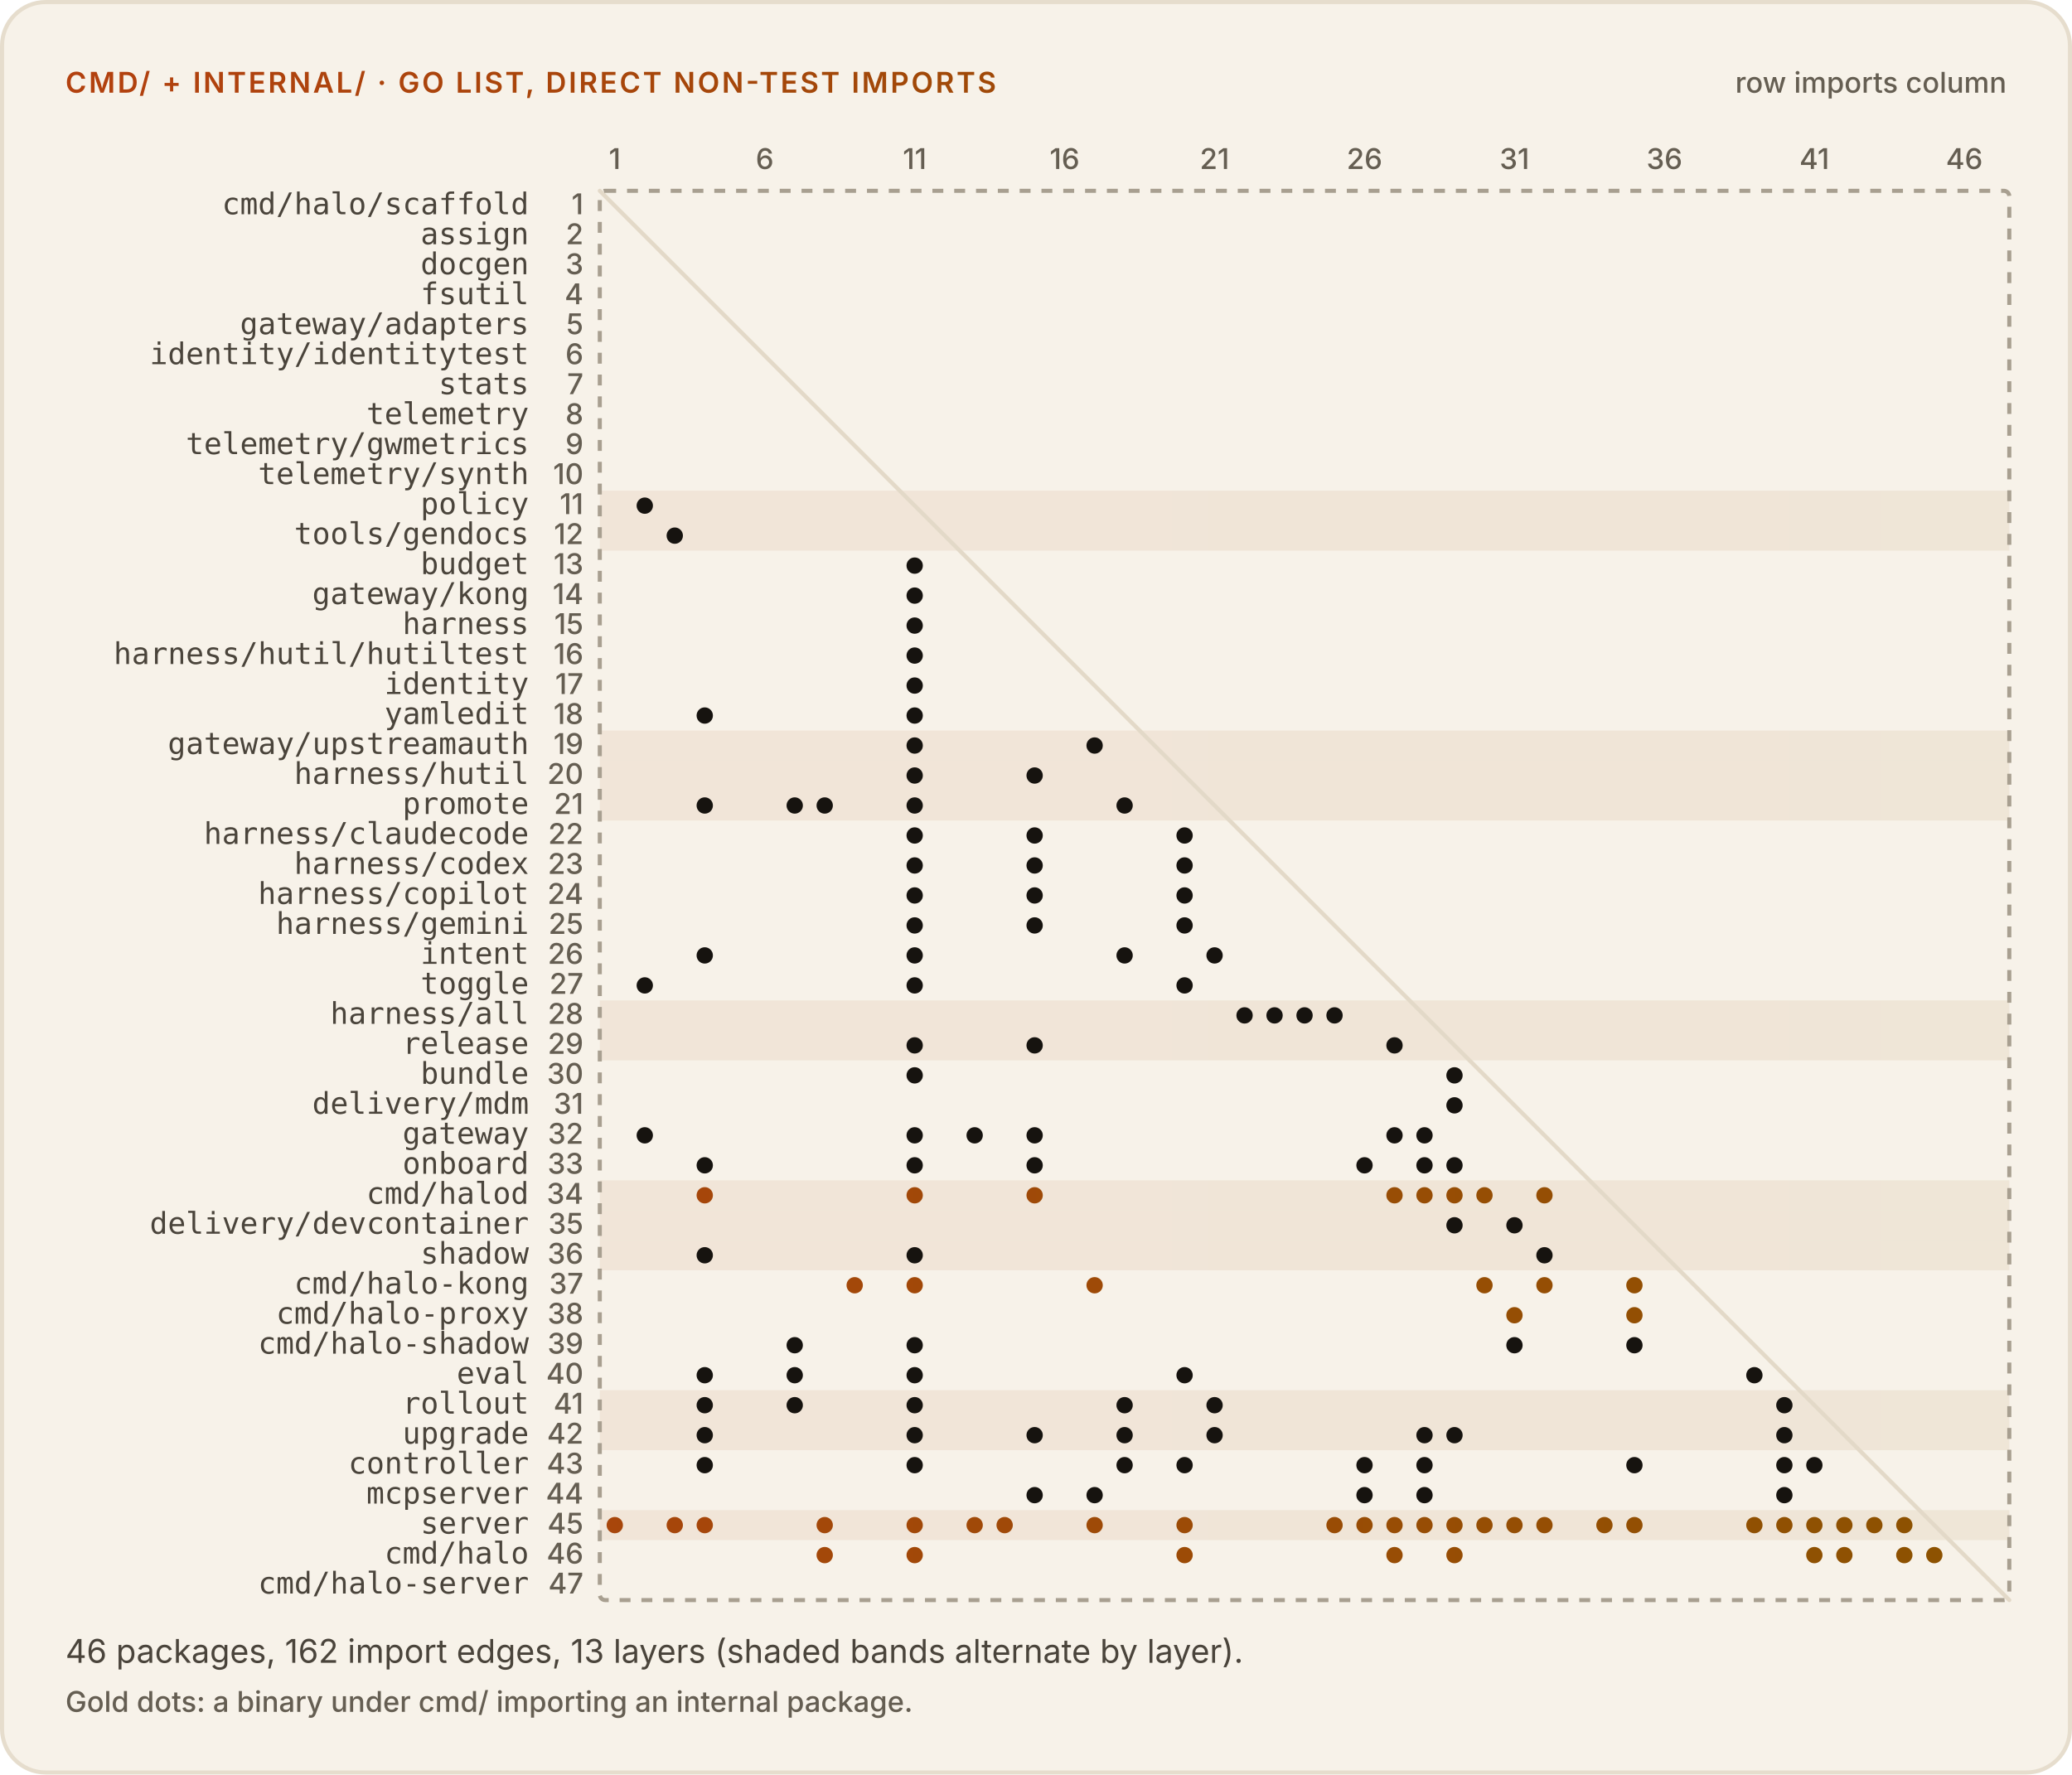
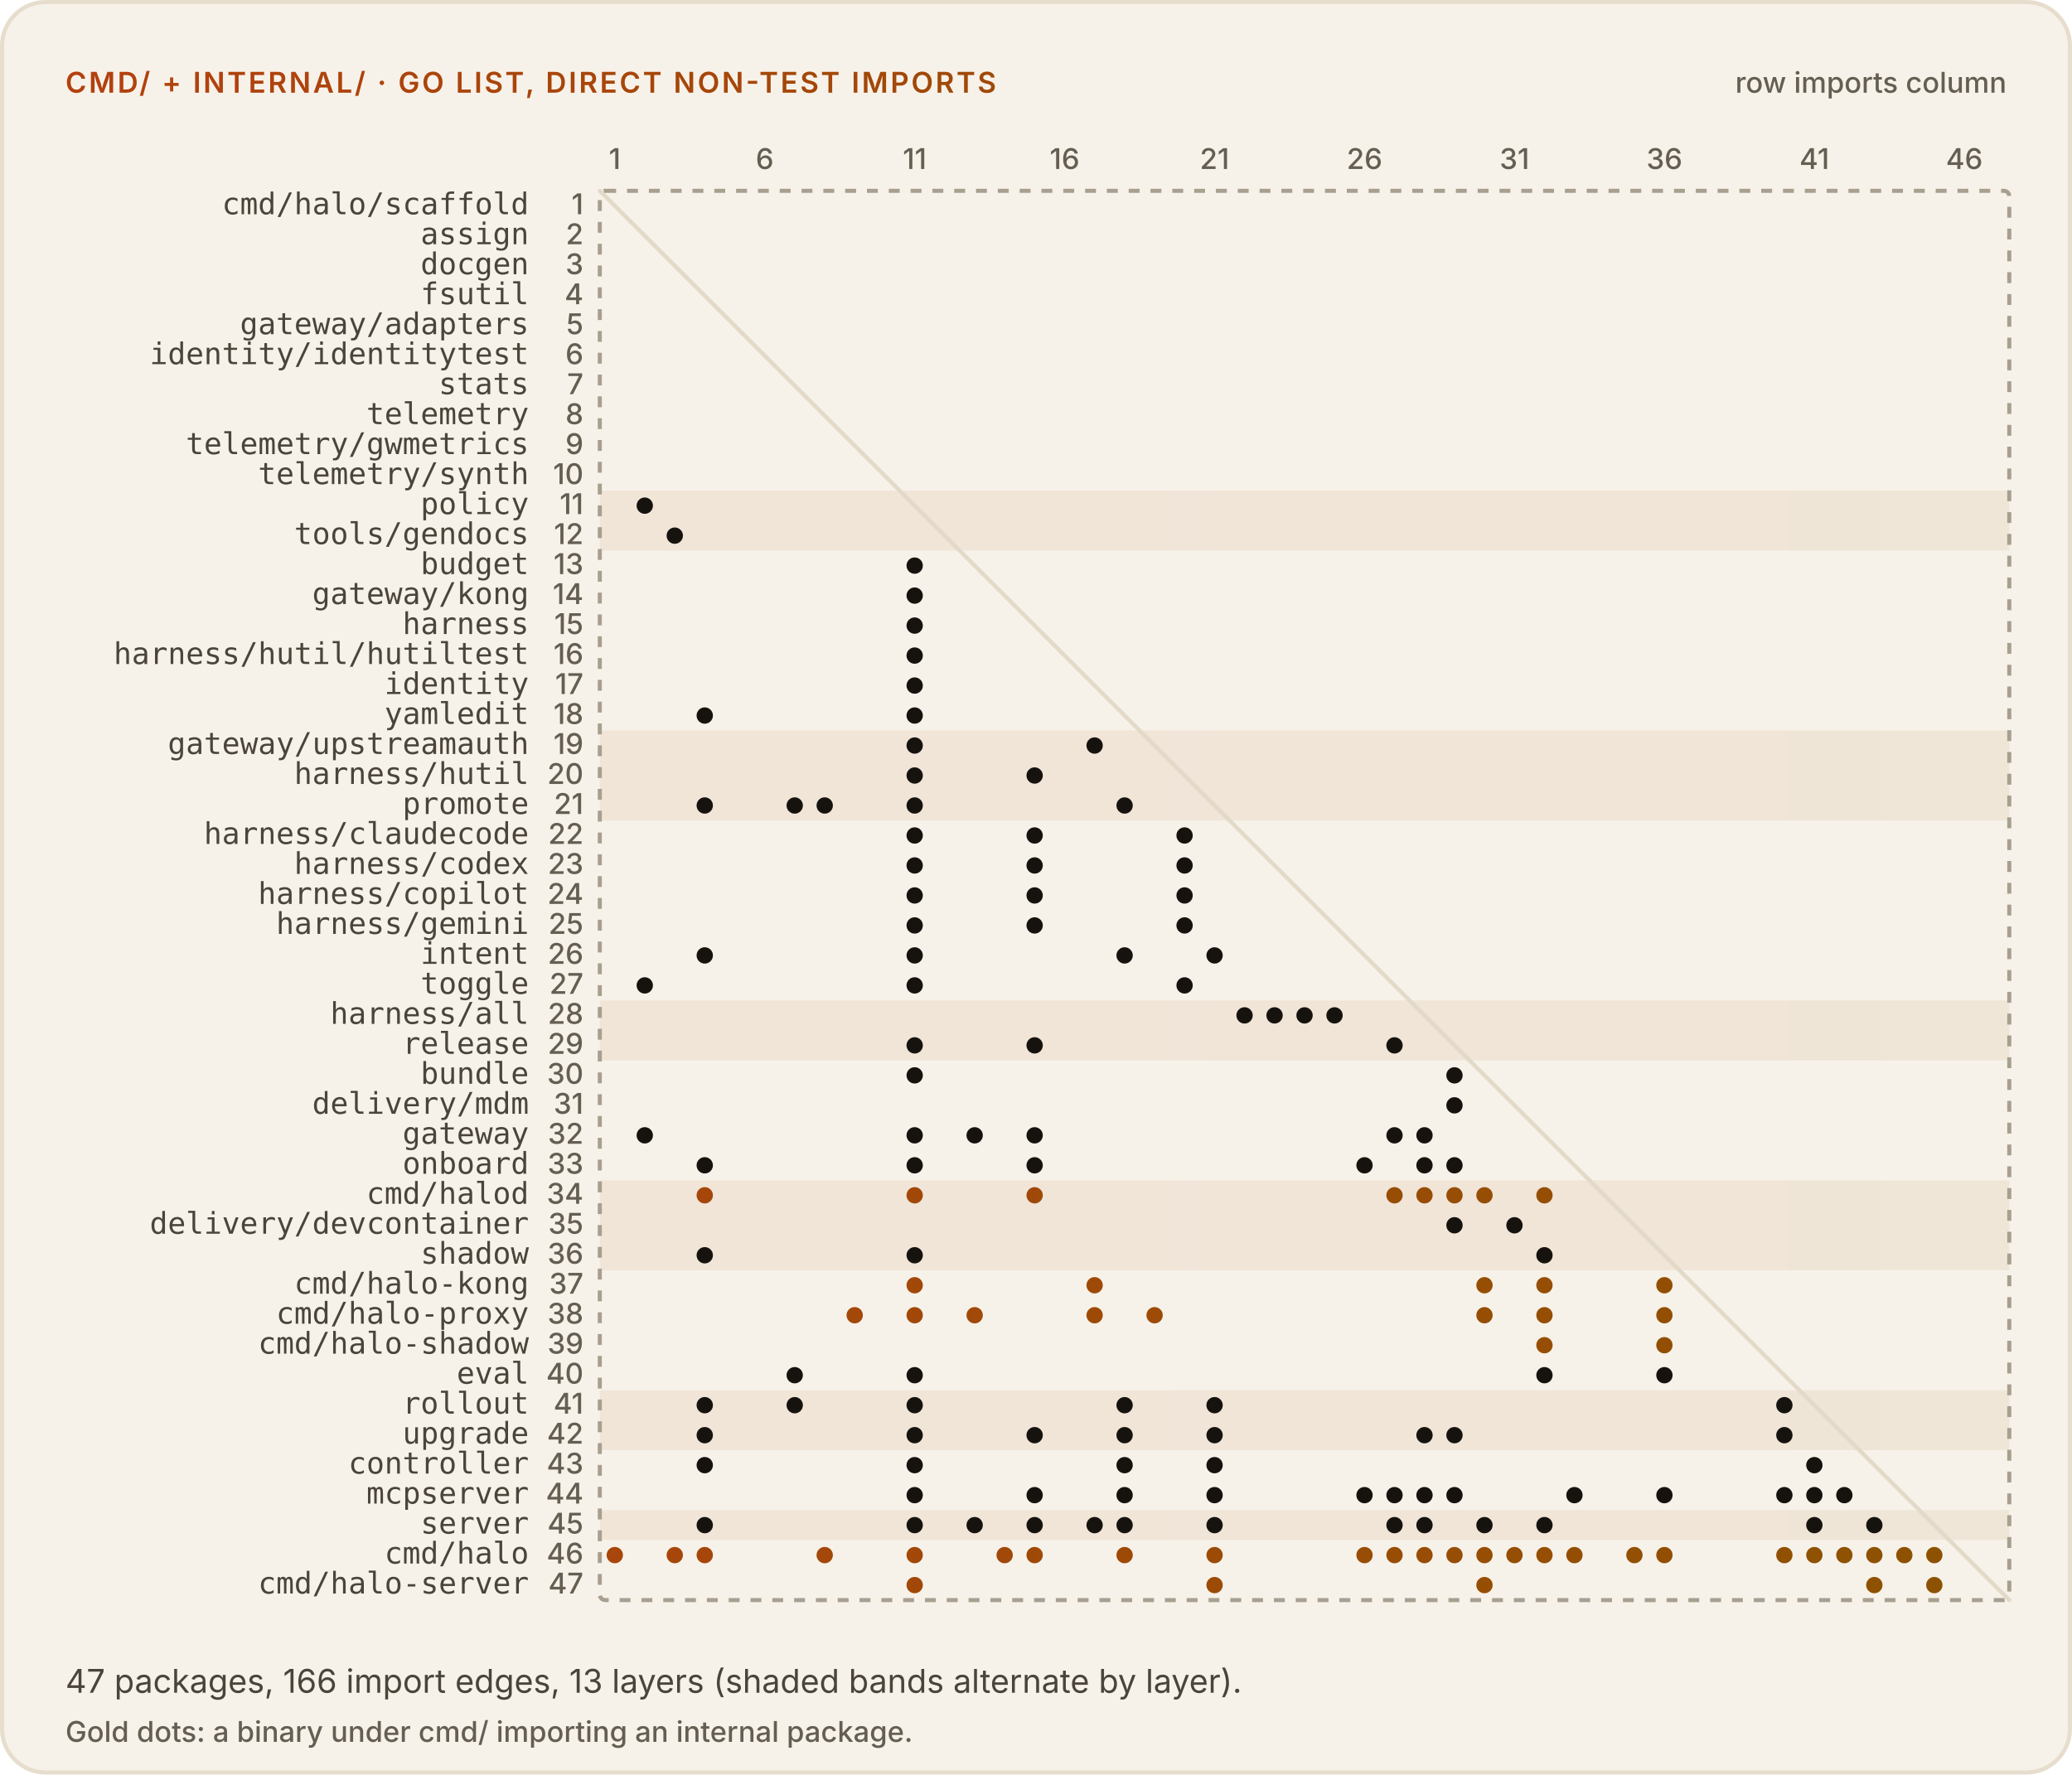
<svg xmlns="http://www.w3.org/2000/svg" viewBox="0 0 760 651" width="760" height="651" role="img" aria-labelledby="t d" font-family="ui-sans-serif,-apple-system,Inter,'Segoe UI',sans-serif">
  <style>
.cv{fill:#f7f2e9;stroke:#e6ddcd;stroke-width:1.5}
.card{fill:#fffdf9;stroke:#e3d9c8;stroke-width:1.5}
.soft{fill:url(#gs)}
.ring{fill:none;stroke:url(#ga);stroke-width:1.5}
.dcard{fill:#fbedea;stroke:#b42323;stroke-width:1.5}
.ghost{fill:none;stroke:#a89f90;stroke-width:1.5;stroke-dasharray:4 4}
.zone{fill:#f3ece0;stroke:#e0d5c2;stroke-width:1.5}
.chip{fill:#f3ece0;stroke:#e3d9c8;stroke-width:1}
text{font-family:ui-sans-serif,-apple-system,Inter,'Segoe UI',sans-serif}
.t{font-size:13.5px;font-weight:600;fill:#16130f}
.tm{font:600 12.5px ui-monospace,'SF Mono','JetBrains Mono',Menlo,Consolas,monospace;fill:#16130f}
.td{fill:#b42323}
.s{font-size:12px;fill:#4a443b}
.m{font:11px ui-monospace,'SF Mono','JetBrains Mono',Menlo,Consolas,monospace;fill:#4a443b}
.xs{font-size:10.5px;font-weight:500;fill:#655e52}
.xm{font-family:ui-monospace,'SF Mono','JetBrains Mono',Menlo,Consolas,monospace;font-weight:400}
.xa{fill:url(#ga);font-weight:600}
.xd{fill:#b42323;font-weight:600}
.xw{fill:#fffdf9;font-weight:600}
.k{font-size:10.5px;font-weight:600;letter-spacing:.08em;fill:#655e52}
.ka{fill:url(#ga)}
.h1{font-size:42px;font-weight:700;letter-spacing:-.02em;fill:#16130f}
.ln,.la,.ld,.lm{fill:none;stroke-width:1.5;stroke-linecap:round;stroke-linejoin:round}
.ln{stroke:#a89f90}.la{stroke:url(#ga)}.ld{stroke:#b42323}.lm{stroke:#e3d9c8}
.lane{stroke:#e3d9c8;stroke-width:1.5;stroke-dasharray:3 4}
.dash{stroke-dasharray:5 5}
.dl{fill:#a89f90}.da{fill:url(#ga)}.dd{fill:#b42323}
.pl{fill:#f7f2e9}.pa{fill:#f7f2e9;stroke:url(#ga);stroke-width:1}
.pd{fill:#fbedea;stroke:#b42323;stroke-width:1}.ps{fill:url(#ga)}
.fa{fill:url(#ga)}.fs{fill:url(#gs)}.fm{fill:#f3ece0}.fd{fill:#b42323}.ft{fill:#16130f}
.bdg{fill:url(#ga)}.bn{font-size:9.5px;font-weight:700;fill:#fffdf9}
.ic{fill:none;stroke:url(#ga);stroke-width:1.75;stroke-linecap:round;stroke-linejoin:round}
.pkt{fill:url(#ga)}
.grow{transform-box:fill-box;transform-origin:left;animation:grow 4.8s cubic-bezier(.6,0,.2,1) infinite}
@keyframes grow{0%{transform:scaleX(.08)}25%{transform:scaleX(.3)}50%{transform:scaleX(.55)}75%,100%{transform:scaleX(1)}}
.flow{stroke-dasharray:4 6;animation:flow 1.1s linear infinite}
@keyframes flow{to{stroke-dashoffset:-20}}
.blink{animation:blink 3.2s ease-in-out infinite}
@keyframes blink{0%,100%{opacity:.18}35%,65%{opacity:1}}
.pulse{transform-box:fill-box;transform-origin:center;animation:pulse 2.8s ease-out infinite}
@keyframes pulse{0%{opacity:.55;transform:scale(.6)}100%{opacity:0;transform:scale(1.5)}}
@media (prefers-reduced-motion:reduce){.flow,.blink,.pulse,.grow{animation:none}.blink{opacity:1}.pulse,.pkt{display:none}}
</style>
  <defs>
    <linearGradient id="ga" gradientUnits="userSpaceOnUse" x1="0" y1="0" x2="760" y2="0">
      <stop offset="0" stop-color="#b4400f" />
      <stop offset="1" stop-color="#8a5300" />
    </linearGradient>
    <linearGradient id="gs" gradientUnits="userSpaceOnUse" x1="0" y1="0" x2="760" y2="0">
      <stop offset="0" stop-color="#b4400f" stop-opacity="0.08" />
      <stop offset="1" stop-color="#8a5300" stop-opacity="0.08" />
    </linearGradient>
    <filter id="sh" x="-10%" y="-10%" width="120%" height="140%">
      <feDropShadow dx="0" dy="1" stdDeviation="1.6" flood-color="#3c280a" flood-opacity="0.08" />
    </filter>
  </defs>
  <rect class="cv" x=".75" y=".75" width="758.5" height="649.5" rx="16" />
  <text class="k ka" x="24" y="34">CMD/ + INTERNAL/ · GO LIST, DIRECT NON-TEST IMPORTS</text>
  <text class="xs" x="736" y="34" text-anchor="end">row imports column</text>
  <text class="m" x="194" y="78.6" text-anchor="end">cmd/halo/scaffold</text>
  <text class="xs" x="214" y="78.6" text-anchor="end">1</text>
  <text class="m" x="194" y="89.6" text-anchor="end">assign</text>
  <text class="xs" x="214" y="89.6" text-anchor="end">2</text>
  <text class="m" x="194" y="100.6" text-anchor="end">docgen</text>
  <text class="xs" x="214" y="100.6" text-anchor="end">3</text>
  <text class="m" x="194" y="111.6" text-anchor="end">fsutil</text>
  <text class="xs" x="214" y="111.6" text-anchor="end">4</text>
  <text class="m" x="194" y="122.6" text-anchor="end">gateway/adapters</text>
  <text class="xs" x="214" y="122.6" text-anchor="end">5</text>
  <text class="m" x="194" y="133.6" text-anchor="end">identity/identitytest</text>
  <text class="xs" x="214" y="133.6" text-anchor="end">6</text>
  <text class="m" x="194" y="144.6" text-anchor="end">stats</text>
  <text class="xs" x="214" y="144.6" text-anchor="end">7</text>
  <text class="m" x="194" y="155.6" text-anchor="end">telemetry</text>
  <text class="xs" x="214" y="155.6" text-anchor="end">8</text>
  <text class="m" x="194" y="166.6" text-anchor="end">telemetry/gwmetrics</text>
  <text class="xs" x="214" y="166.6" text-anchor="end">9</text>
  <text class="m" x="194" y="177.6" text-anchor="end">telemetry/synth</text>
  <text class="xs" x="214" y="177.6" text-anchor="end">10</text>
  <rect class="fs" x="220" y="180" width="517" height="11" />
  <text class="m" x="194" y="188.6" text-anchor="end">policy</text>
  <text class="xs" x="214" y="188.6" text-anchor="end">11</text>
  <rect class="fs" x="220" y="191" width="517" height="11" />
  <text class="m" x="194" y="199.6" text-anchor="end">tools/gendocs</text>
  <text class="xs" x="214" y="199.6" text-anchor="end">12</text>
  <text class="m" x="194" y="210.6" text-anchor="end">budget</text>
  <text class="xs" x="214" y="210.6" text-anchor="end">13</text>
  <text class="m" x="194" y="221.6" text-anchor="end">gateway/kong</text>
  <text class="xs" x="214" y="221.6" text-anchor="end">14</text>
  <text class="m" x="194" y="232.6" text-anchor="end">harness</text>
  <text class="xs" x="214" y="232.6" text-anchor="end">15</text>
  <text class="m" x="194" y="243.6" text-anchor="end">harness/hutil/hutiltest</text>
  <text class="xs" x="214" y="243.6" text-anchor="end">16</text>
  <text class="m" x="194" y="254.6" text-anchor="end">identity</text>
  <text class="xs" x="214" y="254.6" text-anchor="end">17</text>
  <text class="m" x="194" y="265.6" text-anchor="end">yamledit</text>
  <text class="xs" x="214" y="265.6" text-anchor="end">18</text>
  <rect class="fs" x="220" y="268" width="517" height="11" />
  <text class="m" x="194" y="276.6" text-anchor="end">gateway/upstreamauth</text>
  <text class="xs" x="214" y="276.6" text-anchor="end">19</text>
  <rect class="fs" x="220" y="279" width="517" height="11" />
  <text class="m" x="194" y="287.6" text-anchor="end">harness/hutil</text>
  <text class="xs" x="214" y="287.6" text-anchor="end">20</text>
  <rect class="fs" x="220" y="290" width="517" height="11" />
  <text class="m" x="194" y="298.6" text-anchor="end">promote</text>
  <text class="xs" x="214" y="298.6" text-anchor="end">21</text>
  <text class="m" x="194" y="309.6" text-anchor="end">harness/claudecode</text>
  <text class="xs" x="214" y="309.6" text-anchor="end">22</text>
  <text class="m" x="194" y="320.6" text-anchor="end">harness/codex</text>
  <text class="xs" x="214" y="320.6" text-anchor="end">23</text>
  <text class="m" x="194" y="331.6" text-anchor="end">harness/copilot</text>
  <text class="xs" x="214" y="331.6" text-anchor="end">24</text>
  <text class="m" x="194" y="342.6" text-anchor="end">harness/gemini</text>
  <text class="xs" x="214" y="342.6" text-anchor="end">25</text>
  <text class="m" x="194" y="353.6" text-anchor="end">intent</text>
  <text class="xs" x="214" y="353.6" text-anchor="end">26</text>
  <text class="m" x="194" y="364.6" text-anchor="end">toggle</text>
  <text class="xs" x="214" y="364.6" text-anchor="end">27</text>
  <rect class="fs" x="220" y="367" width="517" height="11" />
  <text class="m" x="194" y="375.6" text-anchor="end">harness/all</text>
  <text class="xs" x="214" y="375.6" text-anchor="end">28</text>
  <rect class="fs" x="220" y="378" width="517" height="11" />
  <text class="m" x="194" y="386.6" text-anchor="end">release</text>
  <text class="xs" x="214" y="386.6" text-anchor="end">29</text>
  <text class="m" x="194" y="397.6" text-anchor="end">bundle</text>
  <text class="xs" x="214" y="397.6" text-anchor="end">30</text>
  <text class="m" x="194" y="408.6" text-anchor="end">delivery/mdm</text>
  <text class="xs" x="214" y="408.6" text-anchor="end">31</text>
  <text class="m" x="194" y="419.6" text-anchor="end">gateway</text>
  <text class="xs" x="214" y="419.6" text-anchor="end">32</text>
  <text class="m" x="194" y="430.6" text-anchor="end">onboard</text>
  <text class="xs" x="214" y="430.6" text-anchor="end">33</text>
  <rect class="fs" x="220" y="433" width="517" height="11" />
  <text class="m" x="194" y="441.6" text-anchor="end">cmd/halod</text>
  <text class="xs" x="214" y="441.6" text-anchor="end">34</text>
  <rect class="fs" x="220" y="444" width="517" height="11" />
  <text class="m" x="194" y="452.6" text-anchor="end">delivery/devcontainer</text>
  <text class="xs" x="214" y="452.6" text-anchor="end">35</text>
  <rect class="fs" x="220" y="455" width="517" height="11" />
  <text class="m" x="194" y="463.6" text-anchor="end">shadow</text>
  <text class="xs" x="214" y="463.6" text-anchor="end">36</text>
  <text class="m" x="194" y="474.6" text-anchor="end">cmd/halo-kong</text>
  <text class="xs" x="214" y="474.6" text-anchor="end">37</text>
  <text class="m" x="194" y="485.6" text-anchor="end">cmd/halo-proxy</text>
  <text class="xs" x="214" y="485.6" text-anchor="end">38</text>
  <text class="m" x="194" y="496.6" text-anchor="end">cmd/halo-shadow</text>
  <text class="xs" x="214" y="496.6" text-anchor="end">39</text>
  <text class="m" x="194" y="507.6" text-anchor="end">eval</text>
  <text class="xs" x="214" y="507.6" text-anchor="end">40</text>
  <rect class="fs" x="220" y="510" width="517" height="11" />
  <text class="m" x="194" y="518.6" text-anchor="end">rollout</text>
  <text class="xs" x="214" y="518.6" text-anchor="end">41</text>
  <rect class="fs" x="220" y="521" width="517" height="11" />
  <text class="m" x="194" y="529.6" text-anchor="end">upgrade</text>
  <text class="xs" x="214" y="529.6" text-anchor="end">42</text>
  <text class="m" x="194" y="540.6" text-anchor="end">controller</text>
  <text class="xs" x="214" y="540.6" text-anchor="end">43</text>
  <text class="m" x="194" y="551.6" text-anchor="end">mcpserver</text>
  <text class="xs" x="214" y="551.6" text-anchor="end">44</text>
  <rect class="fs" x="220" y="554" width="517" height="11" />
  <text class="m" x="194" y="562.6" text-anchor="end">server</text>
  <text class="xs" x="214" y="562.6" text-anchor="end">45</text>
  <text class="m" x="194" y="573.6" text-anchor="end">cmd/halo</text>
  <text class="xs" x="214" y="573.6" text-anchor="end">46</text>
  <text class="m" x="194" y="584.6" text-anchor="end">cmd/halo-server</text>
  <text class="xs" x="214" y="584.6" text-anchor="end">47</text>
  <text class="xs" x="225.5" y="62" text-anchor="middle">1</text>
  <text class="xs" x="280.5" y="62" text-anchor="middle">6</text>
  <text class="xs" x="335.5" y="62" text-anchor="middle">11</text>
  <text class="xs" x="390.5" y="62" text-anchor="middle">16</text>
  <text class="xs" x="445.5" y="62" text-anchor="middle">21</text>
  <text class="xs" x="500.5" y="62" text-anchor="middle">26</text>
  <text class="xs" x="555.5" y="62" text-anchor="middle">31</text>
  <text class="xs" x="610.5" y="62" text-anchor="middle">36</text>
  <text class="xs" x="665.5" y="62" text-anchor="middle">41</text>
  <text class="xs" x="720.5" y="62" text-anchor="middle">46</text>
  <path class="lm" d="M220 70L737 587" />
  <rect class="ghost" x="220" y="70" width="517" height="517" rx="2" />
  <circle class="ft" cx="236.5" cy="185.5" r="3" />
  <circle class="ft" cx="247.5" cy="196.5" r="3" />
  <circle class="ft" cx="335.5" cy="207.5" r="3" />
  <circle class="ft" cx="335.5" cy="218.5" r="3" />
  <circle class="ft" cx="335.5" cy="229.5" r="3" />
  <circle class="ft" cx="335.5" cy="240.5" r="3" />
  <circle class="ft" cx="335.5" cy="251.5" r="3" />
  <circle class="ft" cx="258.5" cy="262.5" r="3" />
  <circle class="ft" cx="335.5" cy="262.5" r="3" />
  <circle class="ft" cx="401.5" cy="273.5" r="3" />
  <circle class="ft" cx="335.5" cy="273.5" r="3" />
  <circle class="ft" cx="379.5" cy="284.5" r="3" />
  <circle class="ft" cx="335.5" cy="284.5" r="3" />
  <circle class="ft" cx="258.5" cy="295.5" r="3" />
  <circle class="ft" cx="335.5" cy="295.5" r="3" />
  <circle class="ft" cx="291.5" cy="295.5" r="3" />
  <circle class="ft" cx="302.5" cy="295.5" r="3" />
  <circle class="ft" cx="412.5" cy="295.5" r="3" />
  <circle class="ft" cx="379.5" cy="306.5" r="3" />
  <circle class="ft" cx="434.5" cy="306.5" r="3" />
  <circle class="ft" cx="335.5" cy="306.5" r="3" />
  <circle class="ft" cx="379.5" cy="317.5" r="3" />
  <circle class="ft" cx="434.5" cy="317.5" r="3" />
  <circle class="ft" cx="335.5" cy="317.5" r="3" />
  <circle class="ft" cx="379.5" cy="328.5" r="3" />
  <circle class="ft" cx="434.5" cy="328.5" r="3" />
  <circle class="ft" cx="335.5" cy="328.5" r="3" />
  <circle class="ft" cx="379.5" cy="339.5" r="3" />
  <circle class="ft" cx="434.5" cy="339.5" r="3" />
  <circle class="ft" cx="335.5" cy="339.5" r="3" />
  <circle class="ft" cx="258.5" cy="350.5" r="3" />
  <circle class="ft" cx="335.5" cy="350.5" r="3" />
  <circle class="ft" cx="445.5" cy="350.5" r="3" />
  <circle class="ft" cx="412.5" cy="350.5" r="3" />
  <circle class="ft" cx="236.5" cy="361.5" r="3" />
  <circle class="ft" cx="434.5" cy="361.5" r="3" />
  <circle class="ft" cx="335.5" cy="361.5" r="3" />
  <circle class="ft" cx="456.5" cy="372.5" r="3" />
  <circle class="ft" cx="467.5" cy="372.5" r="3" />
  <circle class="ft" cx="478.5" cy="372.5" r="3" />
  <circle class="ft" cx="489.5" cy="372.5" r="3" />
  <circle class="ft" cx="379.5" cy="383.5" r="3" />
  <circle class="ft" cx="335.5" cy="383.5" r="3" />
  <circle class="ft" cx="511.5" cy="383.5" r="3" />
  <circle class="ft" cx="335.5" cy="394.5" r="3" />
  <circle class="ft" cx="533.5" cy="394.5" r="3" />
  <circle class="ft" cx="533.5" cy="405.5" r="3" />
  <circle class="ft" cx="236.5" cy="416.5" r="3" />
  <circle class="ft" cx="357.5" cy="416.5" r="3" />
  <circle class="ft" cx="379.5" cy="416.5" r="3" />
  <circle class="ft" cx="522.5" cy="416.5" r="3" />
  <circle class="ft" cx="335.5" cy="416.5" r="3" />
  <circle class="ft" cx="511.5" cy="416.5" r="3" />
  <circle class="ft" cx="258.5" cy="427.5" r="3" />
  <circle class="ft" cx="379.5" cy="427.5" r="3" />
  <circle class="ft" cx="522.5" cy="427.5" r="3" />
  <circle class="ft" cx="500.5" cy="427.5" r="3" />
  <circle class="ft" cx="335.5" cy="427.5" r="3" />
  <circle class="ft" cx="533.5" cy="427.5" r="3" />
  <circle class="fa" cx="544.5" cy="438.5" r="3" />
  <circle class="fa" cx="258.5" cy="438.5" r="3" />
  <circle class="fa" cx="566.5" cy="438.5" r="3" />
  <circle class="fa" cx="379.5" cy="438.5" r="3" />
  <circle class="fa" cx="522.5" cy="438.5" r="3" />
  <circle class="fa" cx="335.5" cy="438.5" r="3" />
  <circle class="fa" cx="533.5" cy="438.5" r="3" />
  <circle class="fa" cx="511.5" cy="438.5" r="3" />
  <circle class="ft" cx="555.5" cy="449.5" r="3" />
  <circle class="ft" cx="533.5" cy="449.5" r="3" />
  <circle class="ft" cx="258.5" cy="460.5" r="3" />
  <circle class="ft" cx="566.5" cy="460.5" r="3" />
  <circle class="ft" cx="335.5" cy="460.5" r="3" />
  <circle class="fa" cx="544.5" cy="471.5" r="3" />
  <circle class="fa" cx="566.5" cy="471.5" r="3" />
  <circle class="fa" cx="401.5" cy="471.5" r="3" />
  <circle class="fa" cx="335.5" cy="471.5" r="3" />
-   <circle class="fa" cx="599.5" cy="471.5" r="3" />
-   <circle class="fa" cx="313.5" cy="471.5" r="3" />
-   <circle class="fa" cx="555.5" cy="482.5" r="3" />
-   <circle class="fa" cx="599.5" cy="482.5" r="3" />
-   <circle class="ft" cx="555.5" cy="493.5" r="3" />
-   <circle class="ft" cx="335.5" cy="493.5" r="3" />
-   <circle class="ft" cx="599.5" cy="493.5" r="3" />
-   <circle class="ft" cx="291.5" cy="493.5" r="3" />
-   <circle class="ft" cx="643.5" cy="504.5" r="3" />
-   <circle class="ft" cx="258.5" cy="504.5" r="3" />
+   <circle class="fa" cx="610.5" cy="471.5" r="3" />
+   <circle class="fa" cx="357.5" cy="482.5" r="3" />
+   <circle class="fa" cx="544.5" cy="482.5" r="3" />
+   <circle class="fa" cx="566.5" cy="482.5" r="3" />
+   <circle class="fa" cx="423.5" cy="482.5" r="3" />
+   <circle class="fa" cx="401.5" cy="482.5" r="3" />
+   <circle class="fa" cx="335.5" cy="482.5" r="3" />
+   <circle class="fa" cx="610.5" cy="482.5" r="3" />
+   <circle class="fa" cx="313.5" cy="482.5" r="3" />
+   <circle class="fa" cx="566.5" cy="493.5" r="3" />
+   <circle class="fa" cx="610.5" cy="493.5" r="3" />
+   <circle class="ft" cx="566.5" cy="504.5" r="3" />
  <circle class="ft" cx="335.5" cy="504.5" r="3" />
-   <circle class="ft" cx="434.5" cy="504.5" r="3" />
+   <circle class="ft" cx="610.5" cy="504.5" r="3" />
  <circle class="ft" cx="291.5" cy="504.5" r="3" />
  <circle class="ft" cx="654.5" cy="515.5" r="3" />
  <circle class="ft" cx="258.5" cy="515.5" r="3" />
  <circle class="ft" cx="335.5" cy="515.5" r="3" />
  <circle class="ft" cx="445.5" cy="515.5" r="3" />
  <circle class="ft" cx="291.5" cy="515.5" r="3" />
  <circle class="ft" cx="412.5" cy="515.5" r="3" />
  <circle class="ft" cx="654.5" cy="526.5" r="3" />
  <circle class="ft" cx="258.5" cy="526.5" r="3" />
  <circle class="ft" cx="379.5" cy="526.5" r="3" />
  <circle class="ft" cx="522.5" cy="526.5" r="3" />
  <circle class="ft" cx="335.5" cy="526.5" r="3" />
  <circle class="ft" cx="445.5" cy="526.5" r="3" />
  <circle class="ft" cx="533.5" cy="526.5" r="3" />
  <circle class="ft" cx="412.5" cy="526.5" r="3" />
  <circle class="ft" cx="258.5" cy="537.5" r="3" />
  <circle class="ft" cx="335.5" cy="537.5" r="3" />
-   <circle class="ft" cx="434.5" cy="537.5" r="3" />
-   <circle class="ft" cx="522.5" cy="537.5" r="3" />
-   <circle class="ft" cx="654.5" cy="537.5" r="3" />
-   <circle class="ft" cx="599.5" cy="537.5" r="3" />
-   <circle class="ft" cx="500.5" cy="537.5" r="3" />
+   <circle class="ft" cx="445.5" cy="537.5" r="3" />
  <circle class="ft" cx="665.5" cy="537.5" r="3" />
  <circle class="ft" cx="412.5" cy="537.5" r="3" />
  <circle class="ft" cx="654.5" cy="548.5" r="3" />
  <circle class="ft" cx="379.5" cy="548.5" r="3" />
  <circle class="ft" cx="522.5" cy="548.5" r="3" />
  <circle class="ft" cx="500.5" cy="548.5" r="3" />
-   <circle class="ft" cx="401.5" cy="548.5" r="3" />
-   <circle class="fa" cx="225.5" cy="559.5" r="3" />
-   <circle class="fa" cx="533.5" cy="559.5" r="3" />
-   <circle class="fa" cx="676.5" cy="559.5" r="3" />
-   <circle class="fa" cx="588.5" cy="559.5" r="3" />
-   <circle class="fa" cx="544.5" cy="559.5" r="3" />
-   <circle class="fa" cx="247.5" cy="559.5" r="3" />
-   <circle class="fa" cx="643.5" cy="559.5" r="3" />
-   <circle class="fa" cx="258.5" cy="559.5" r="3" />
-   <circle class="fa" cx="555.5" cy="559.5" r="3" />
-   <circle class="fa" cx="357.5" cy="559.5" r="3" />
-   <circle class="fa" cx="368.5" cy="559.5" r="3" />
-   <circle class="fa" cx="511.5" cy="559.5" r="3" />
-   <circle class="fa" cx="489.5" cy="559.5" r="3" />
-   <circle class="fa" cx="687.5" cy="559.5" r="3" />
-   <circle class="fa" cx="566.5" cy="559.5" r="3" />
-   <circle class="fa" cx="335.5" cy="559.5" r="3" />
-   <circle class="fa" cx="434.5" cy="559.5" r="3" />
-   <circle class="fa" cx="522.5" cy="559.5" r="3" />
-   <circle class="fa" cx="654.5" cy="559.5" r="3" />
-   <circle class="fa" cx="698.5" cy="559.5" r="3" />
-   <circle class="fa" cx="599.5" cy="559.5" r="3" />
-   <circle class="fa" cx="302.5" cy="559.5" r="3" />
-   <circle class="fa" cx="500.5" cy="559.5" r="3" />
-   <circle class="fa" cx="665.5" cy="559.5" r="3" />
-   <circle class="fa" cx="401.5" cy="559.5" r="3" />
+   <circle class="ft" cx="577.5" cy="548.5" r="3" />
+   <circle class="ft" cx="335.5" cy="548.5" r="3" />
+   <circle class="ft" cx="445.5" cy="548.5" r="3" />
+   <circle class="ft" cx="533.5" cy="548.5" r="3" />
+   <circle class="ft" cx="665.5" cy="548.5" r="3" />
+   <circle class="ft" cx="610.5" cy="548.5" r="3" />
+   <circle class="ft" cx="511.5" cy="548.5" r="3" />
+   <circle class="ft" cx="676.5" cy="548.5" r="3" />
+   <circle class="ft" cx="412.5" cy="548.5" r="3" />
+   <circle class="ft" cx="357.5" cy="559.5" r="3" />
+   <circle class="ft" cx="544.5" cy="559.5" r="3" />
+   <circle class="ft" cx="687.5" cy="559.5" r="3" />
+   <circle class="ft" cx="258.5" cy="559.5" r="3" />
+   <circle class="ft" cx="566.5" cy="559.5" r="3" />
+   <circle class="ft" cx="379.5" cy="559.5" r="3" />
+   <circle class="ft" cx="522.5" cy="559.5" r="3" />
+   <circle class="ft" cx="401.5" cy="559.5" r="3" />
+   <circle class="ft" cx="335.5" cy="559.5" r="3" />
+   <circle class="ft" cx="445.5" cy="559.5" r="3" />
+   <circle class="ft" cx="665.5" cy="559.5" r="3" />
+   <circle class="ft" cx="511.5" cy="559.5" r="3" />
+   <circle class="ft" cx="412.5" cy="559.5" r="3" />
+   <circle class="fa" cx="225.5" cy="570.5" r="3" />
+   <circle class="fa" cx="544.5" cy="570.5" r="3" />
+   <circle class="fa" cx="687.5" cy="570.5" r="3" />
+   <circle class="fa" cx="599.5" cy="570.5" r="3" />
+   <circle class="fa" cx="555.5" cy="570.5" r="3" />
+   <circle class="fa" cx="247.5" cy="570.5" r="3" />
+   <circle class="fa" cx="654.5" cy="570.5" r="3" />
+   <circle class="fa" cx="258.5" cy="570.5" r="3" />
+   <circle class="fa" cx="566.5" cy="570.5" r="3" />
+   <circle class="fa" cx="368.5" cy="570.5" r="3" />
+   <circle class="fa" cx="379.5" cy="570.5" r="3" />
+   <circle class="fa" cx="522.5" cy="570.5" r="3" />
+   <circle class="fa" cx="500.5" cy="570.5" r="3" />
+   <circle class="fa" cx="698.5" cy="570.5" r="3" />
+   <circle class="fa" cx="577.5" cy="570.5" r="3" />
+   <circle class="fa" cx="335.5" cy="570.5" r="3" />
+   <circle class="fa" cx="445.5" cy="570.5" r="3" />
  <circle class="fa" cx="533.5" cy="570.5" r="3" />
  <circle class="fa" cx="665.5" cy="570.5" r="3" />
  <circle class="fa" cx="709.5" cy="570.5" r="3" />
+   <circle class="fa" cx="610.5" cy="570.5" r="3" />
  <circle class="fa" cx="302.5" cy="570.5" r="3" />
  <circle class="fa" cx="511.5" cy="570.5" r="3" />
  <circle class="fa" cx="676.5" cy="570.5" r="3" />
-   <circle class="fa" cx="335.5" cy="570.5" r="3" />
-   <circle class="fa" cx="434.5" cy="570.5" r="3" />
-   <circle class="fa" cx="698.5" cy="570.5" r="3" />
-   <text class="s" x="24" y="610">46 packages, 162 import edges, 13 layers (shaded bands alternate by layer).</text>
-   <text class="xs" x="24" y="628">Gold dots: a binary under cmd/ importing an internal package.</text>
+   <circle class="fa" cx="412.5" cy="570.5" r="3" />
+   <circle class="fa" cx="544.5" cy="581.5" r="3" />
+   <circle class="fa" cx="687.5" cy="581.5" r="3" />
+   <circle class="fa" cx="335.5" cy="581.5" r="3" />
+   <circle class="fa" cx="445.5" cy="581.5" r="3" />
+   <circle class="fa" cx="709.5" cy="581.5" r="3" />
+   <text class="s" x="24" y="621">47 packages, 166 import edges, 13 layers (shaded bands alternate by layer).</text>
+   <text class="xs" x="24" y="639">Gold dots: a binary under cmd/ importing an internal package.</text>
</svg>
